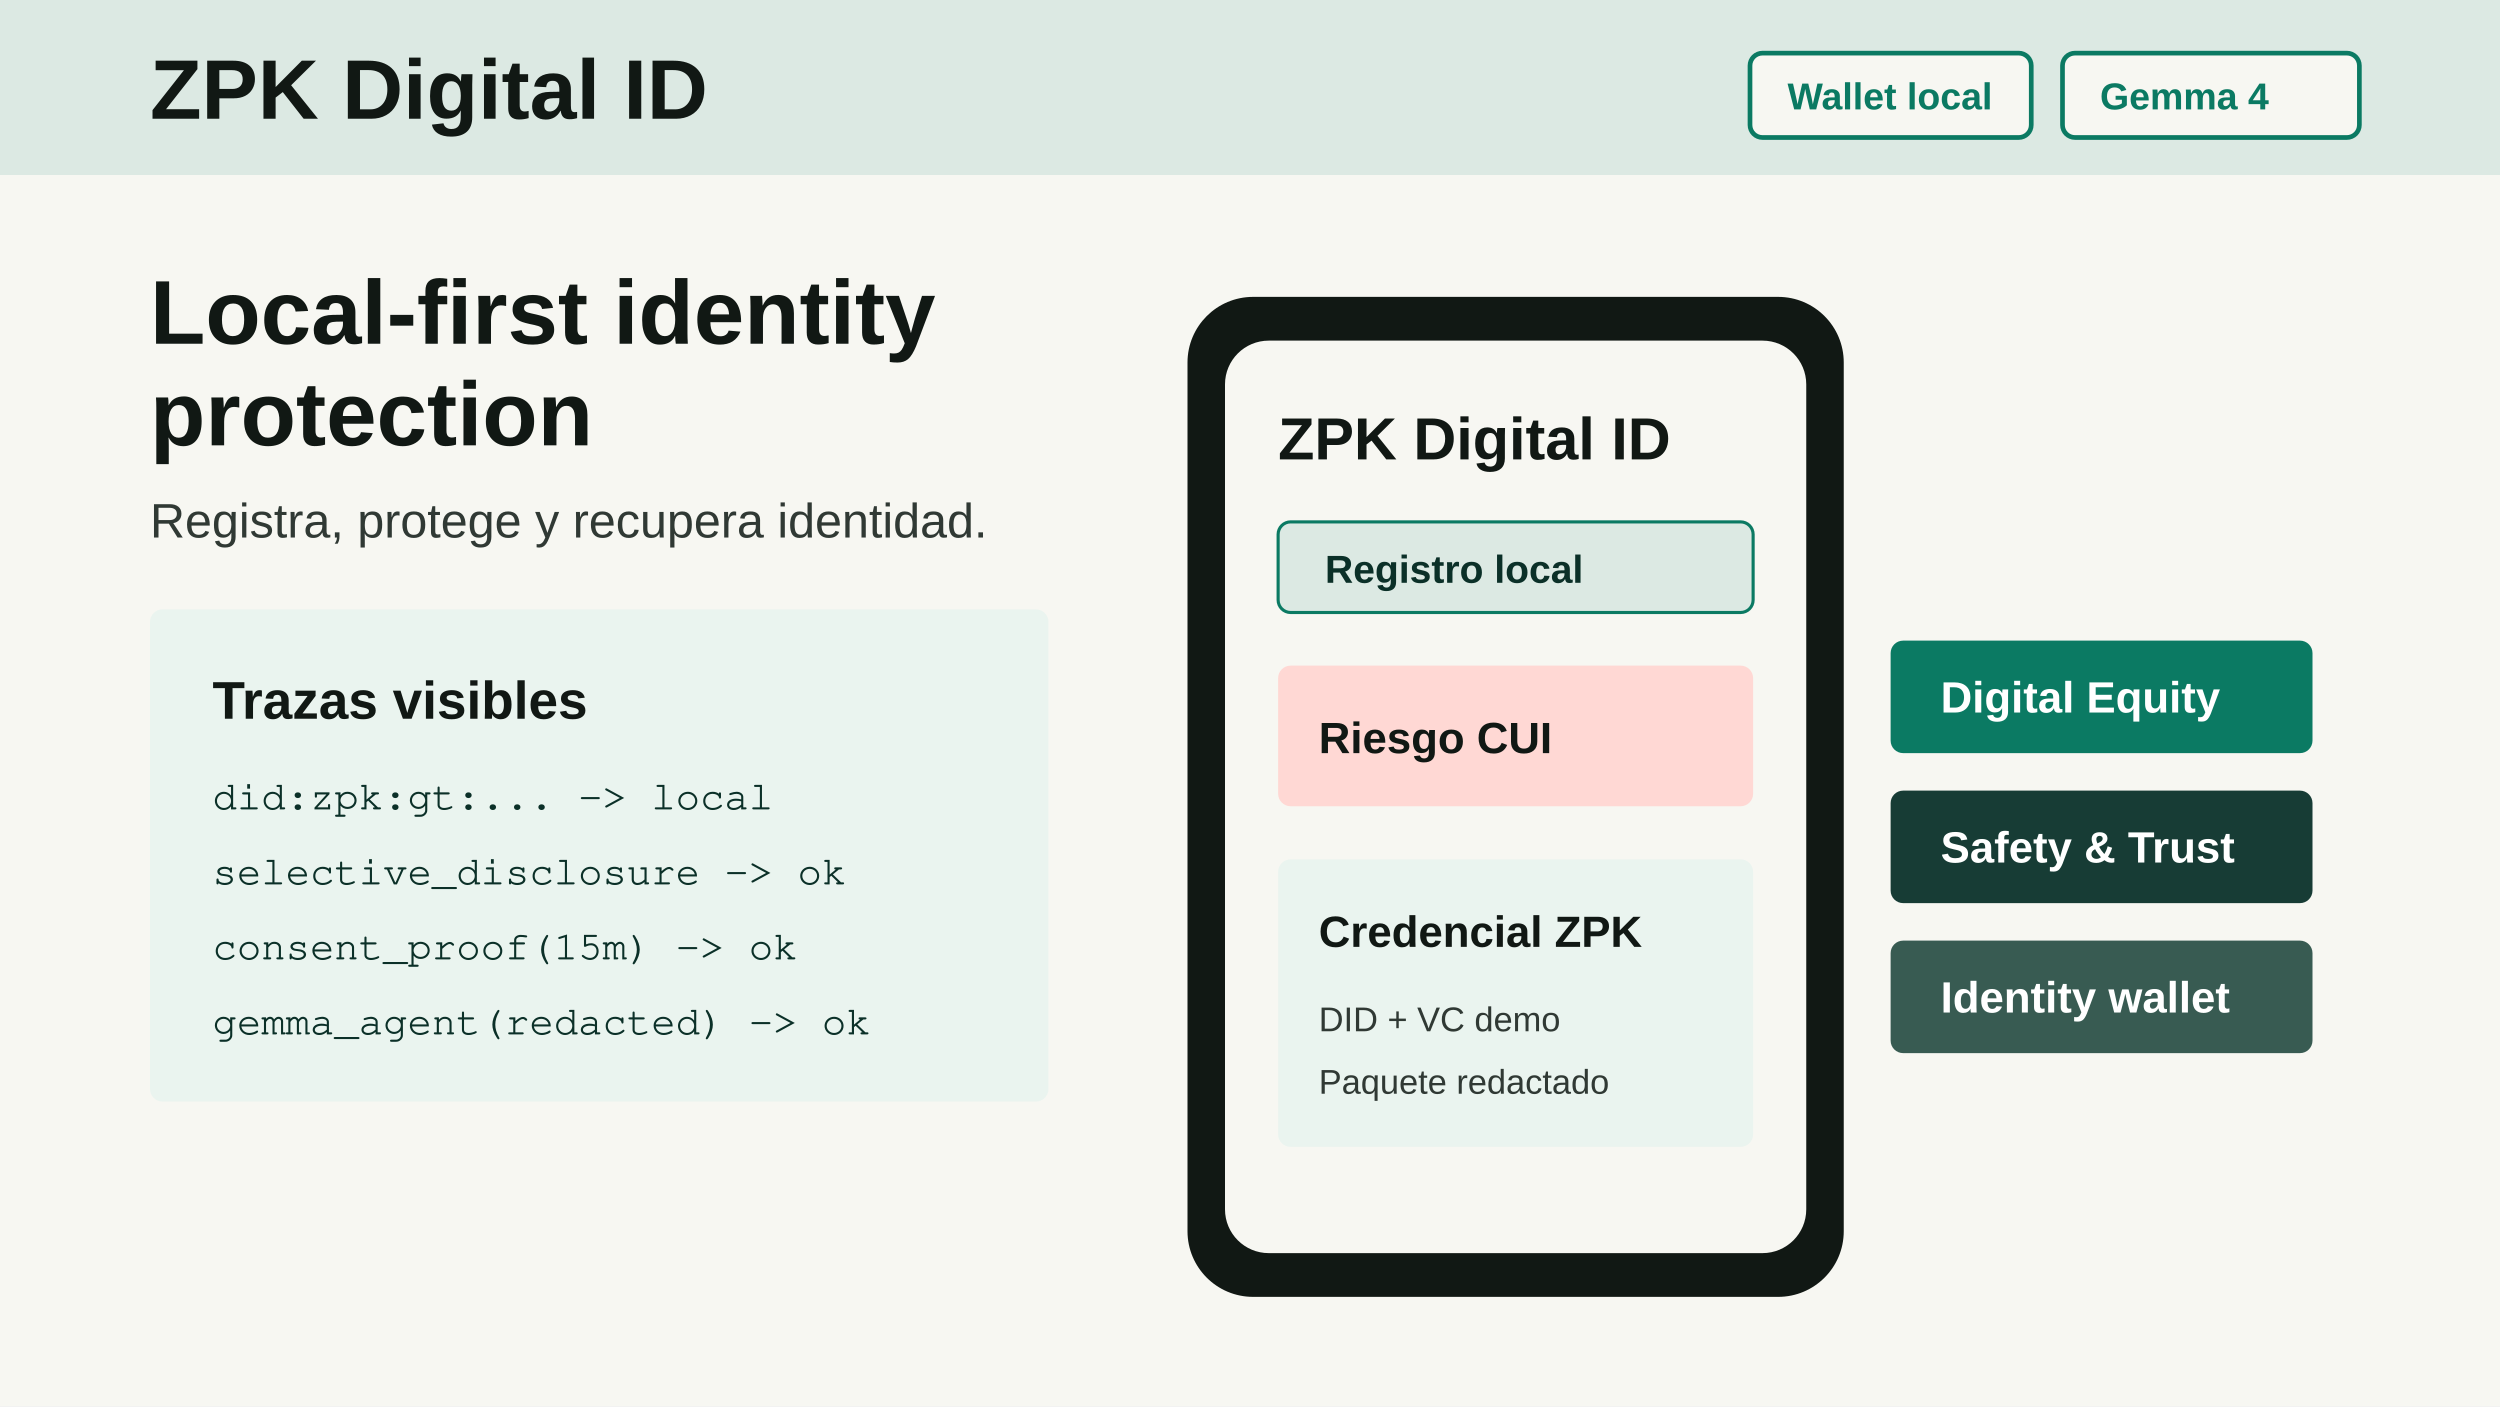
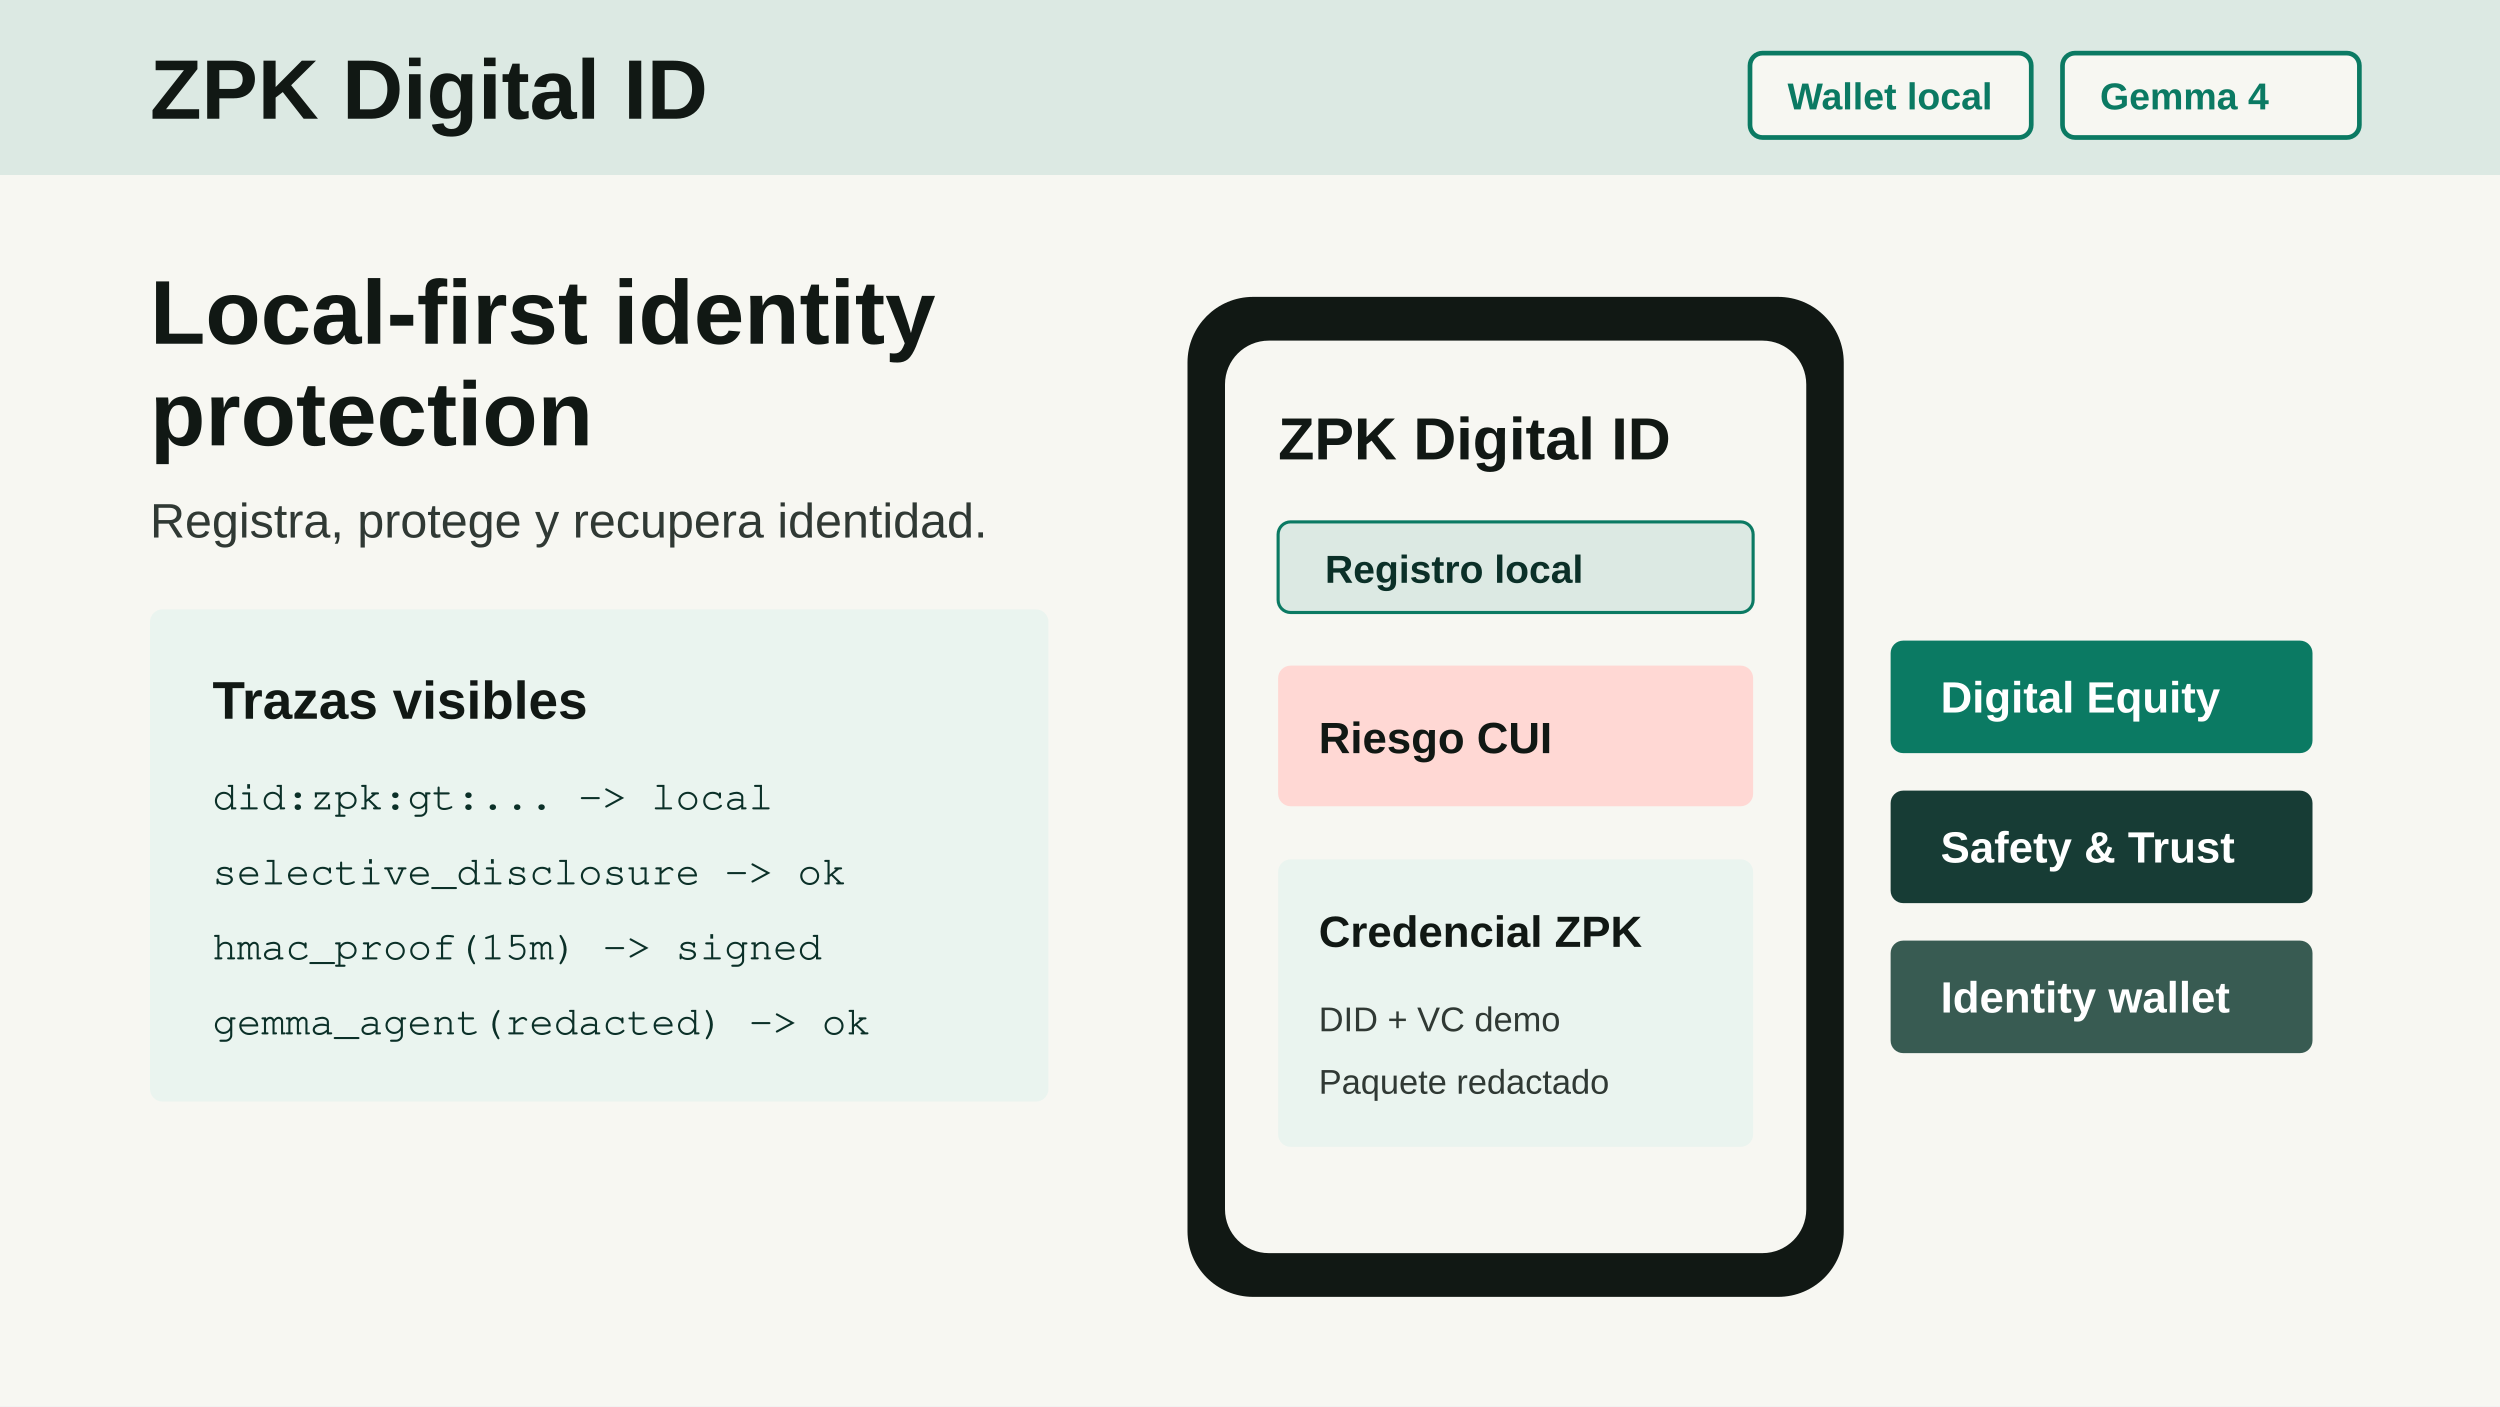
<svg xmlns="http://www.w3.org/2000/svg" width="1600" height="900" viewBox="0 0 1600 900" role="img" aria-labelledby="title desc">
  <rect width="1600" height="900" fill="#f7f7f2" />
  <rect x="0" y="0" width="1600" height="112" fill="#dce9e3" />
  <text x="96" y="76" font-family="Arial" font-size="54" font-weight="700" fill="#111814">ZPK Digital ID</text>
  <g transform="translate(1120 34)">
    <rect x="0" y="0" width="180" height="54" rx="8" fill="#f7f7f2" stroke="#0b7a63" stroke-width="3" />
    <text x="24" y="36" font-family="Arial" font-size="24" font-weight="700" fill="#0b7a63">Wallet local</text>
  </g>
  <g transform="translate(1320 34)">
    <rect x="0" y="0" width="190" height="54" rx="8" fill="#f7f7f2" stroke="#0b7a63" stroke-width="3" />
    <text x="24" y="36" font-family="Arial" font-size="24" font-weight="700" fill="#0b7a63">Gemma 4</text>
  </g>
  <text x="96" y="220" font-family="Arial" font-size="58" font-weight="800" fill="#111814">Local-first identity</text>
  <text x="96" y="285" font-family="Arial" font-size="58" font-weight="800" fill="#111814">protection</text>
  <text x="96" y="344" font-family="Arial" font-size="31" fill="#303934">Registra, protege y recupera identidad.</text>
  <g transform="translate(96 390)">
    <rect x="0" y="0" width="575" height="315" rx="8" fill="#eaf4ef" />
    <text x="40" y="70" font-family="Arial" font-size="34" font-weight="800" fill="#111814">Trazas visibles</text>
    <text x="40" y="128" font-family="Courier" font-size="26" fill="#0b3028">did:zpk:gt:... -&gt; local</text>
    <text x="40" y="176" font-family="Courier" font-size="26" fill="#0b3028">selective_disclosure -&gt; ok</text>
-     <text x="40" y="224" font-family="Courier" font-size="26" fill="#0b3028">consent_proof(15m) -&gt; ok</text>
+     <text x="40" y="224" font-family="Courier" font-size="26" fill="#0b3028">hmac_proof(15m) -&gt; signed</text>
    <text x="40" y="272" font-family="Courier" font-size="26" fill="#0b3028">gemma_agent(redacted) -&gt; ok</text>
  </g>
  <g transform="translate(760 190)">
    <rect x="0" y="0" width="420" height="640" rx="42" fill="#111814" />
    <rect x="24" y="28" width="372" height="584" rx="28" fill="#f7f7f2" />
    <text x="58" y="104" font-family="Arial" font-size="38" font-weight="800" fill="#111814">ZPK Digital ID</text>
    <rect x="58" y="144" width="304" height="58" rx="8" fill="#dce9e3" stroke="#0b7a63" stroke-width="2" />
    <text x="88" y="183" font-family="Arial" font-size="25" font-weight="700" fill="#0b3028">Registro local</text>
    <rect x="58" y="236" width="304" height="90" rx="8" fill="#ffd8d4" />
    <text x="84" y="292" font-family="Arial" font-size="28" font-weight="800" fill="#111814">Riesgo CUI</text>
    <rect x="58" y="360" width="304" height="184" rx="8" fill="#eaf4ef" />
    <text x="84" y="416" font-family="Arial" font-size="28" font-weight="800" fill="#111814">Credencial ZPK</text>
    <text x="84" y="470" font-family="Arial" font-size="22" fill="#303934">DID + VC demo</text>
    <text x="84" y="510" font-family="Arial" font-size="22" fill="#303934">Paquete redactado</text>
  </g>
  <g transform="translate(1210 410)">
    <rect x="0" y="0" width="270" height="72" rx="8" fill="#0b7a63" />
    <text x="32" y="46" font-family="Arial" font-size="28" font-weight="800" fill="#ffffff">Digital Equity</text>
    <rect x="0" y="96" width="270" height="72" rx="8" fill="#173c35" />
    <text x="32" y="142" font-family="Arial" font-size="28" font-weight="800" fill="#ffffff">Safety &amp; Trust</text>
    <rect x="0" y="192" width="270" height="72" rx="8" fill="#385b52" />
    <text x="32" y="238" font-family="Arial" font-size="28" font-weight="800" fill="#ffffff">Identity wallet</text>
  </g>
</svg>
